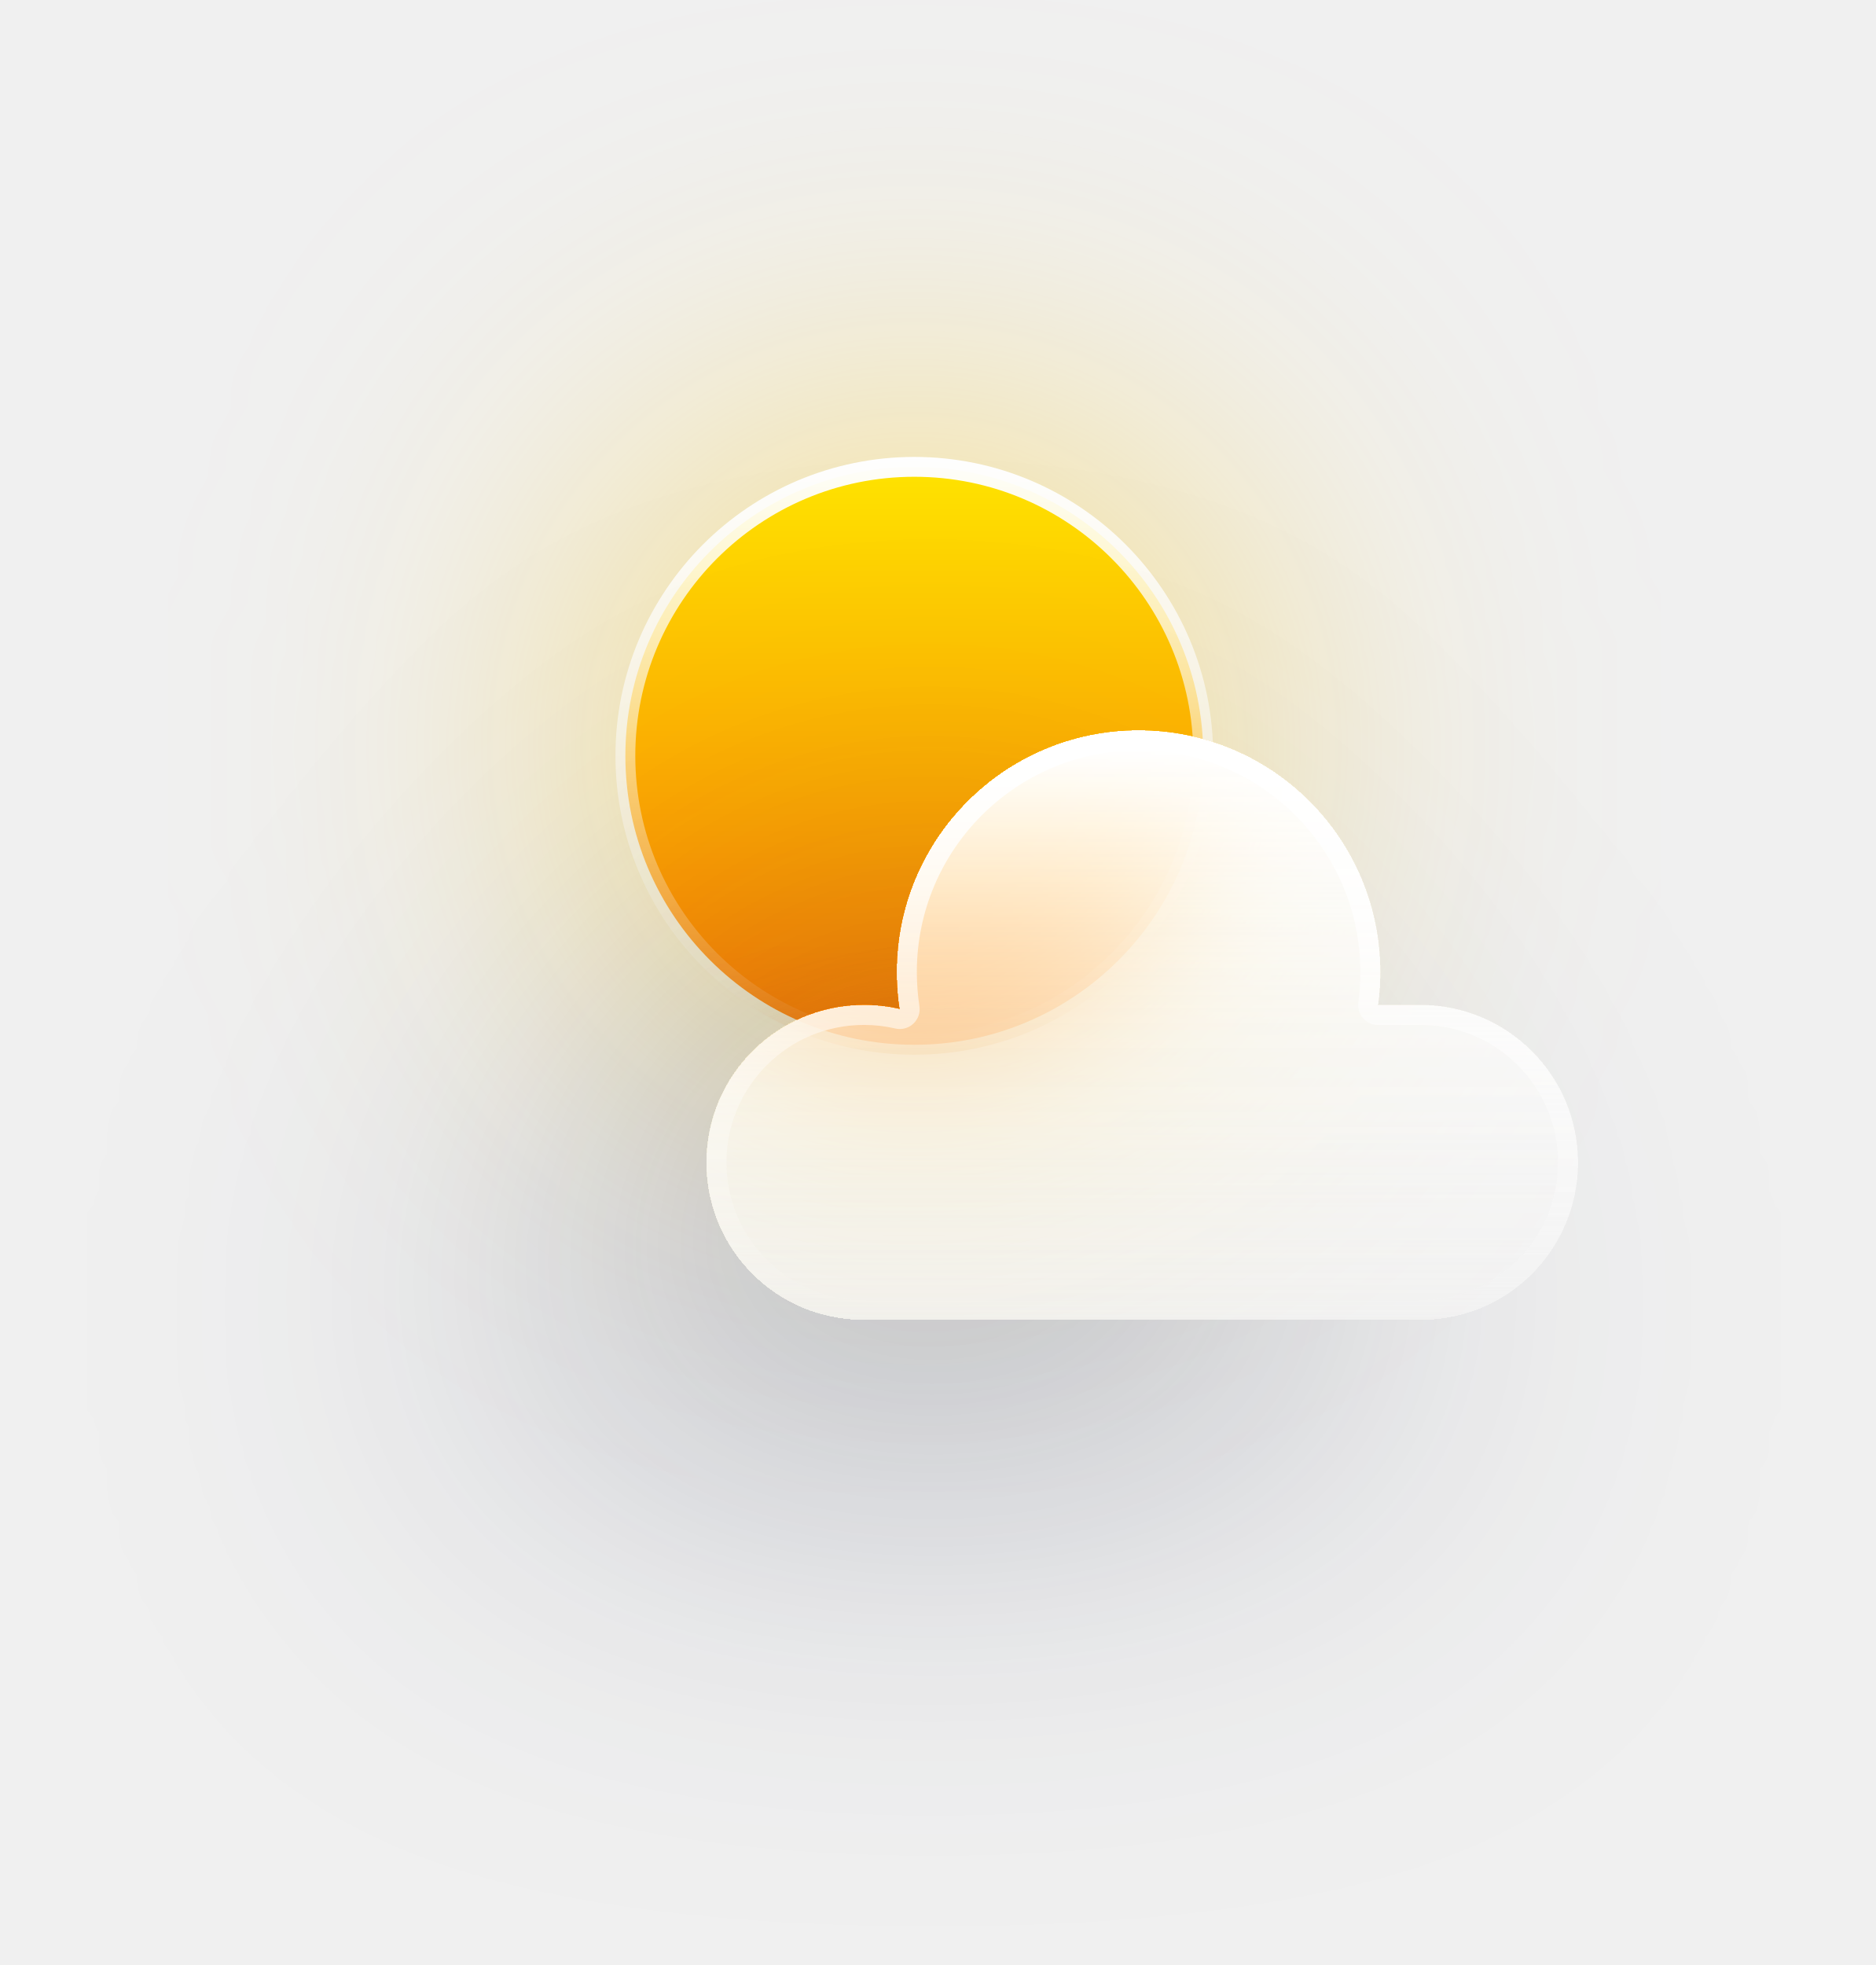
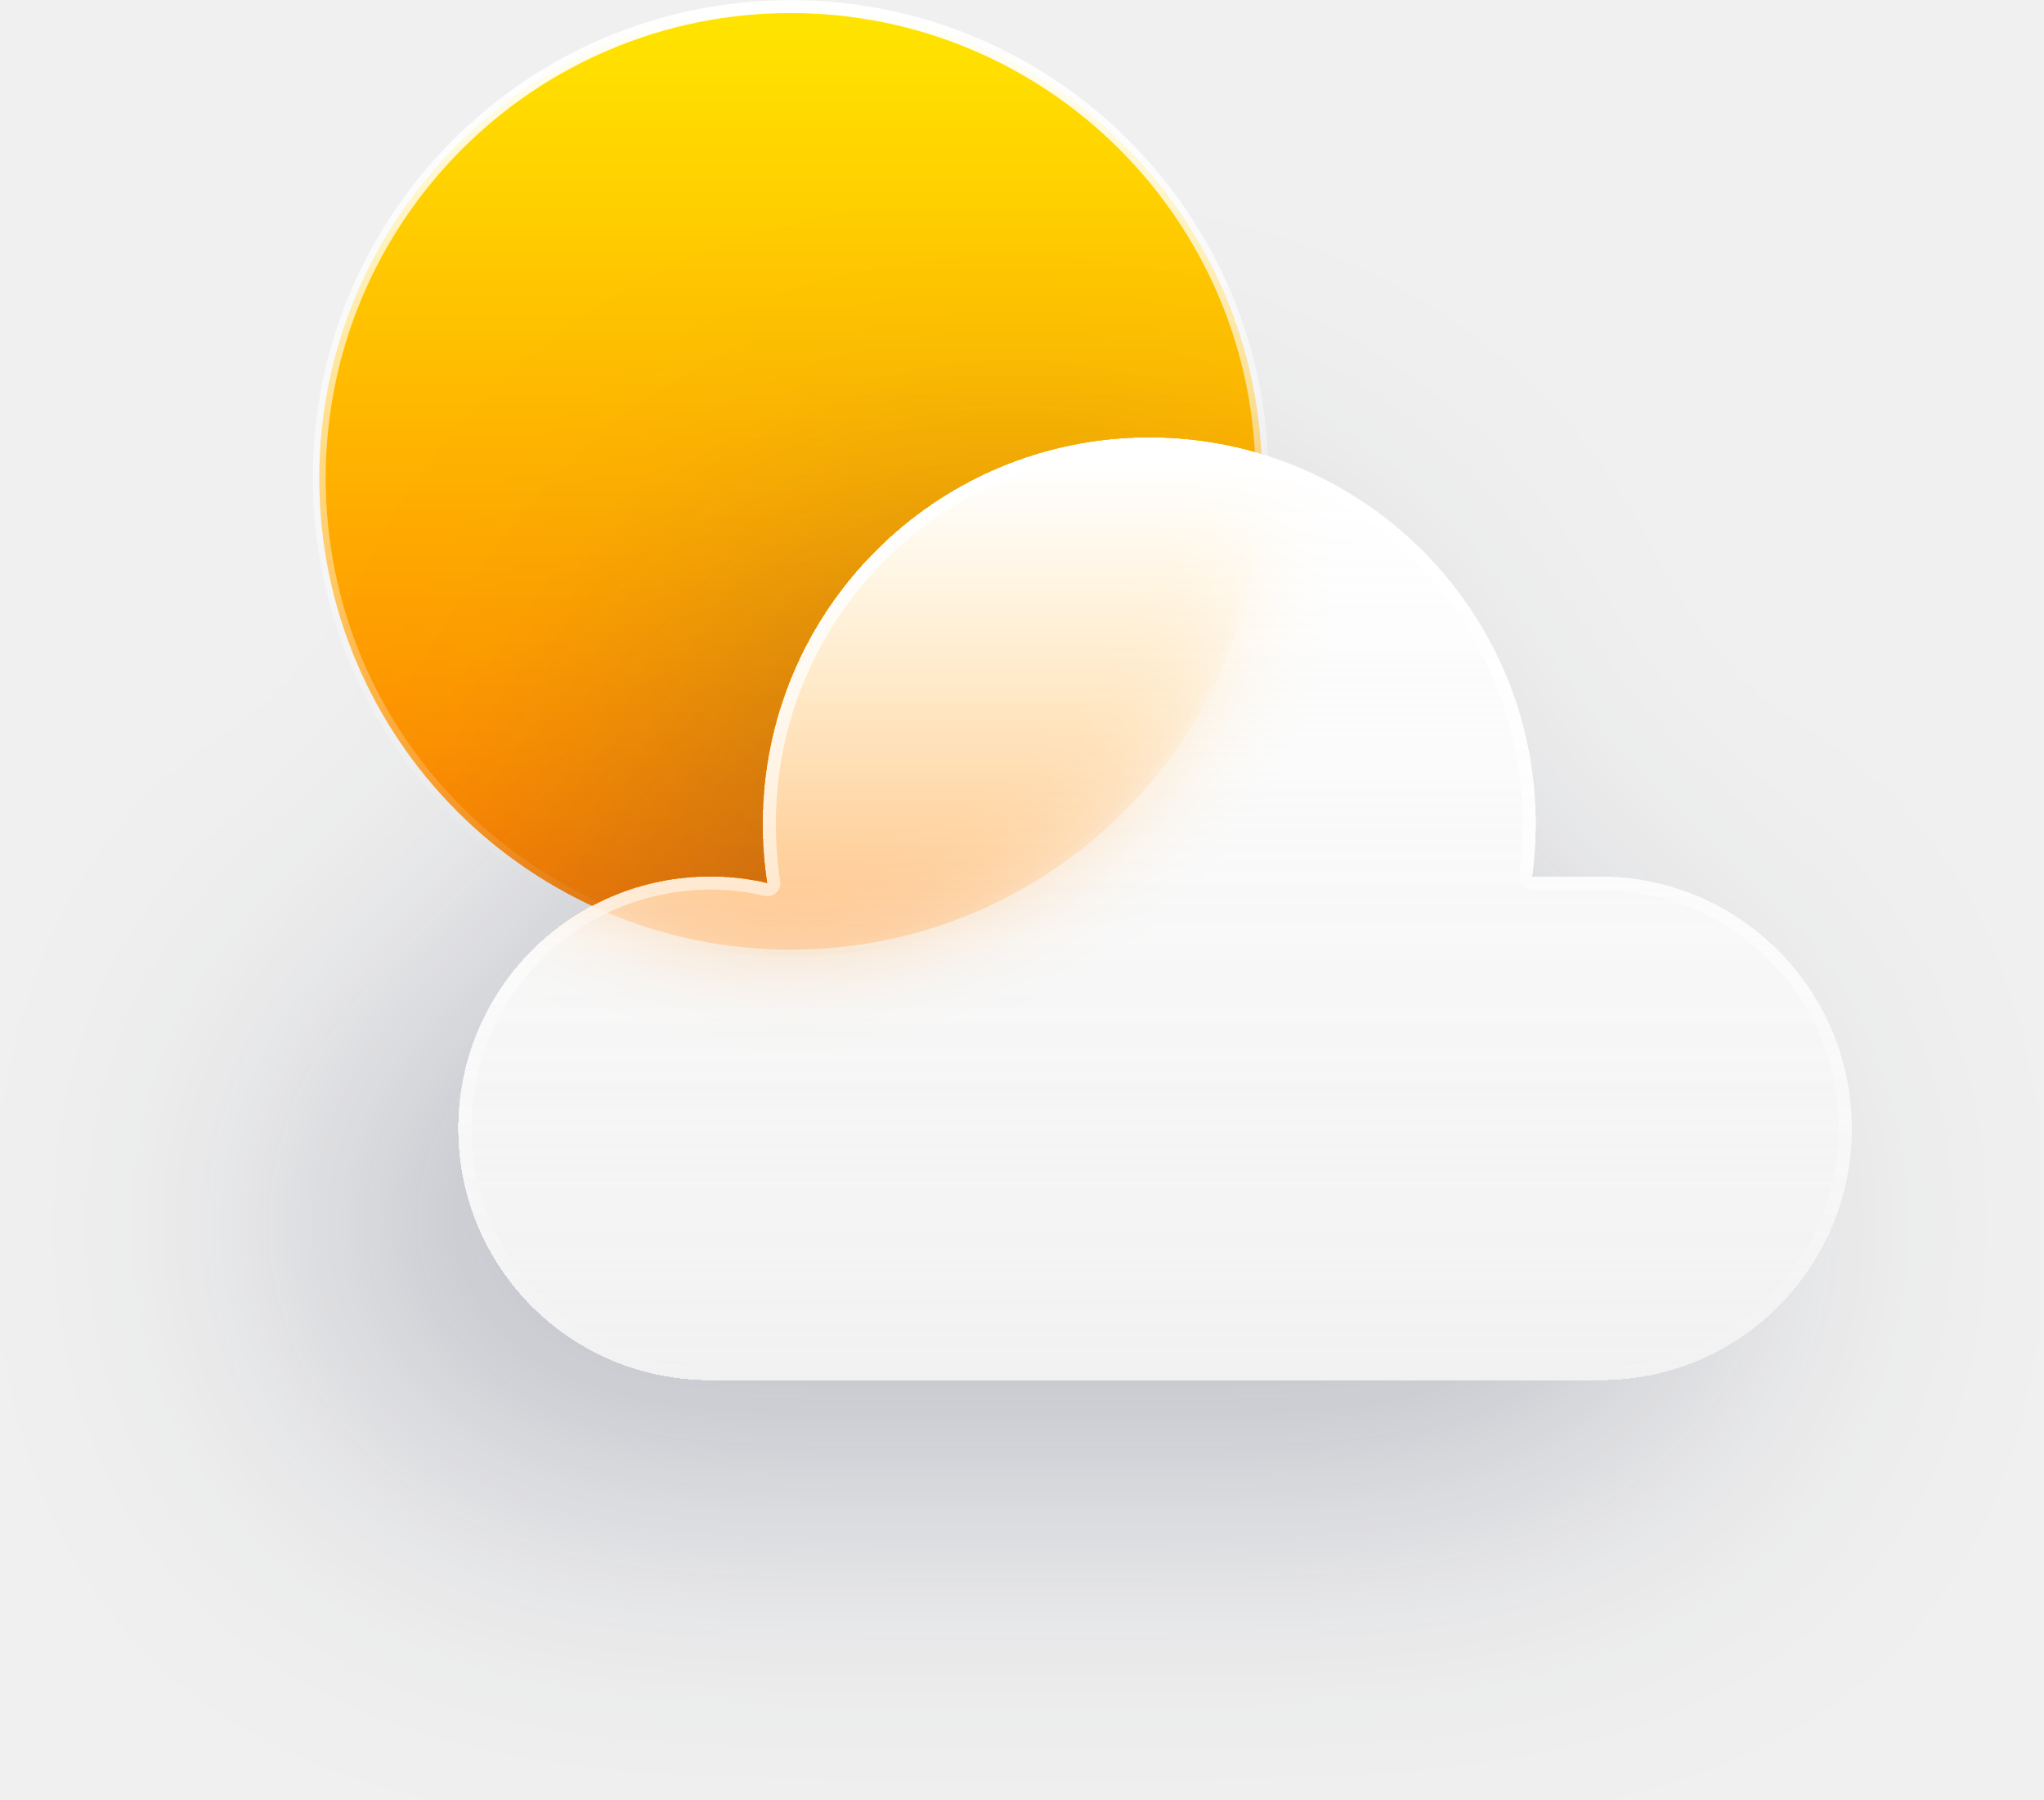
- <svg xmlns="http://www.w3.org/2000/svg" width="189" height="198" viewBox="0 0 189 198" fill="none">
-   <g filter="url(#filter0_f_3_4)">
-     <circle cx="92.138" cy="75.138" r="31.138" fill="#FFC701" fill-opacity="0.5" />
-   </g>
-   <circle cx="92.138" cy="76.159" r="29.117" fill="url(#paint0_linear_3_4)" stroke="url(#paint1_linear_3_4)" stroke-width="2" />
-   <mask id="mask0_3_4" style="mask-type:alpha" maskUnits="userSpaceOnUse" x="62" y="63" width="61" height="44">
-     <path d="M122.255 76.159C122.255 92.792 108.771 106.276 92.138 106.276C75.505 106.276 62.021 92.792 62.021 76.159C62.021 59.526 73.208 63.397 89.841 63.397C106.474 63.397 122.255 59.526 122.255 76.159Z" fill="url(#paint2_linear_3_4)" />
+ <svg xmlns="http://www.w3.org/2000/svg" width="317" height="279" viewBox="0 0 317 279" fill="none">
+   <circle cx="122.621" cy="74.132" r="73.108" fill="url(#paint0_linear_2_658)" stroke="url(#paint1_linear_2_658)" stroke-width="2" />
+   <mask id="mask0_2_658" style="mask-type:alpha" maskUnits="userSpaceOnUse" x="48" y="41" width="149" height="108">
+     <path d="M196.729 74.132C196.729 115.061 163.549 148.241 122.621 148.241C81.692 148.241 48.512 115.061 48.512 74.132C48.512 33.204 76.039 42.731 116.968 42.731C157.897 42.731 196.729 33.204 196.729 74.132Z" fill="url(#paint2_linear_2_658)" />
  </mask>
-   <g mask="url(#mask0_3_4)">
-     <g filter="url(#filter1_f_3_4)">
-       <path fill-rule="evenodd" clip-rule="evenodd" d="M138.079 131.288C138.079 143.411 128.252 153.238 116.13 153.238C116.044 153.238 115.959 153.238 115.874 153.237V153.238H38.795L38.796 153.237C38.711 153.238 38.625 153.239 38.54 153.239C26.417 153.239 16.59 143.411 16.59 131.289C16.59 119.166 26.417 109.339 38.54 109.339C48.989 109.339 57.733 116.641 59.948 126.42L67.381 116.996L90.607 109.339H115.874V109.34C115.959 109.339 116.044 109.339 116.13 109.339C128.252 109.339 138.079 119.166 138.079 131.288Z" fill="#E18700" />
+   <g mask="url(#mask0_2_658)">
+     <g filter="url(#filter0_f_2_658)">
+       <path fill-rule="evenodd" clip-rule="evenodd" d="M235.667 209.788C235.667 239.618 211.485 263.799 181.656 263.799C181.446 263.799 181.237 263.798 181.028 263.796V263.799H-8.639L-8.637 263.796C-8.847 263.799 -9.057 263.8 -9.267 263.8C-39.097 263.8 -63.278 239.618 -63.278 209.789C-63.278 179.959 -39.097 155.778 -9.267 155.778C16.445 155.778 37.961 173.744 43.41 197.808L61.701 174.618L118.852 155.777H181.028V155.781C181.237 155.778 181.446 155.777 181.656 155.777C211.485 155.777 235.667 179.959 235.667 209.788Z" fill="#E18700" />
    </g>
  </g>
-   <g filter="url(#filter2_bd_3_4)">
-     <mask id="path-5-inside-1_3_4" fill="white">
-       <path fill-rule="evenodd" clip-rule="evenodd" d="M142.96 132.999C143.022 133 143.084 133 143.145 133C151.906 133 159.008 125.898 159.008 117.137C159.008 108.376 151.906 101.274 143.145 101.274C143.084 101.274 143.022 101.275 142.96 101.275V101.274H138.863C139.011 100.189 139.087 99.08 139.087 97.954C139.087 84.507 128.186 73.606 114.74 73.606C101.293 73.606 90.392 84.507 90.392 97.954C90.392 99.223 90.489 100.469 90.676 101.686C89.518 101.417 88.312 101.274 87.072 101.274C78.311 101.274 71.209 108.376 71.209 117.137C71.209 125.898 78.311 133 87.072 133C87.134 133 87.195 133 87.257 132.999L87.256 133H142.96V132.999Z" />
+   <g filter="url(#filter1_bd_2_658)">
+     <mask id="path-4-inside-1_2_658" fill="white">
+       <path fill-rule="evenodd" clip-rule="evenodd" d="M247.678 213.997C247.829 213.999 247.981 214 248.133 214C269.69 214 287.166 196.524 287.166 174.967C287.166 153.409 269.69 135.933 248.133 135.933C247.981 135.933 247.829 135.934 247.678 135.936V135.933H237.595C237.959 133.262 238.147 130.535 238.147 127.763C238.147 94.675 211.324 67.852 178.236 67.852C145.148 67.852 118.324 94.675 118.324 127.763C118.324 130.886 118.563 133.952 119.024 136.945C116.174 136.283 113.206 135.933 110.155 135.933C88.597 135.933 71.122 153.409 71.122 174.967C71.122 196.524 88.597 214 110.155 214C110.307 214 110.459 213.999 110.61 213.997L110.608 214H247.678V213.997Z" />
    </mask>
-     <path fill-rule="evenodd" clip-rule="evenodd" d="M142.96 132.999C143.022 133 143.084 133 143.145 133C151.906 133 159.008 125.898 159.008 117.137C159.008 108.376 151.906 101.274 143.145 101.274C143.084 101.274 143.022 101.275 142.96 101.275V101.274H138.863C139.011 100.189 139.087 99.08 139.087 97.954C139.087 84.507 128.186 73.606 114.74 73.606C101.293 73.606 90.392 84.507 90.392 97.954C90.392 99.223 90.489 100.469 90.676 101.686C89.518 101.417 88.312 101.274 87.072 101.274C78.311 101.274 71.209 108.376 71.209 117.137C71.209 125.898 78.311 133 87.072 133C87.134 133 87.195 133 87.257 132.999L87.256 133H142.96V132.999Z" fill="url(#paint3_linear_3_4)" shape-rendering="crispEdges" />
-     <path d="M142.96 132.999L142.983 130.999C142.449 130.993 141.934 131.201 141.554 131.577C141.174 131.952 140.96 132.465 140.96 132.999H142.96ZM142.96 101.275H140.96C140.96 101.81 141.174 102.322 141.554 102.698C141.934 103.073 142.449 103.281 142.983 103.275L142.96 101.275ZM142.96 101.274H144.96C144.96 100.17 144.065 99.274 142.96 99.274V101.274ZM138.863 101.274L136.881 101.004C136.803 101.576 136.976 102.154 137.356 102.59C137.736 103.025 138.285 103.274 138.863 103.274V101.274ZM90.676 101.686L90.224 103.634C90.87 103.784 91.549 103.604 92.036 103.152C92.523 102.701 92.754 102.038 92.653 101.382L90.676 101.686ZM87.257 132.999L88.827 134.238C89.304 133.633 89.392 132.807 89.052 132.116C88.712 131.425 88.004 130.99 87.234 130.999L87.257 132.999ZM87.256 133L85.686 131.761C85.211 132.363 85.122 133.183 85.457 133.873C85.791 134.562 86.49 135 87.256 135V133ZM142.96 133V135C144.065 135 144.96 134.105 144.96 133H142.96ZM142.938 134.999C143.007 135 143.076 135 143.145 135V131C143.091 131 143.037 131 142.983 130.999L142.938 134.999ZM143.145 135C153.011 135 161.008 127.003 161.008 117.137H157.008C157.008 124.793 150.801 131 143.145 131V135ZM161.008 117.137C161.008 107.272 153.011 99.274 143.145 99.274V103.274C150.801 103.274 157.008 109.481 157.008 117.137H161.008ZM143.145 99.274C143.076 99.274 143.007 99.275 142.938 99.275L142.983 103.275C143.037 103.275 143.091 103.274 143.145 103.274V99.274ZM140.96 101.274V101.275H144.96V101.274H140.96ZM138.863 103.274H142.96V99.274H138.863V103.274ZM140.844 101.545C141.005 100.37 141.087 99.171 141.087 97.954H137.087C137.087 98.99 137.017 100.008 136.881 101.004L140.844 101.545ZM141.087 97.954C141.087 83.403 129.291 71.606 114.74 71.606V75.606C127.082 75.606 137.087 85.612 137.087 97.954H141.087ZM114.74 71.606C100.188 71.606 88.392 83.403 88.392 97.954H92.392C92.392 85.612 102.397 75.606 114.74 75.606V71.606ZM88.392 97.954C88.392 99.325 88.497 100.673 88.699 101.99L92.653 101.382C92.481 100.265 92.392 99.121 92.392 97.954H88.392ZM91.129 99.737C89.823 99.434 88.465 99.274 87.072 99.274V103.274C88.158 103.274 89.213 103.399 90.224 103.634L91.129 99.737ZM87.072 99.274C77.207 99.274 69.209 107.272 69.209 117.137H73.209C73.209 109.481 79.416 103.274 87.072 103.274V99.274ZM69.209 117.137C69.209 127.003 77.207 135 87.072 135V131C79.416 131 73.209 124.793 73.209 117.137H69.209ZM87.072 135C87.141 135 87.211 135 87.28 134.999L87.234 130.999C87.18 131 87.126 131 87.072 131V135ZM88.826 134.239L88.827 134.238L85.687 131.76L85.686 131.761L88.826 134.239ZM142.96 131H87.256V135H142.96V131ZM140.96 132.999V133H144.96V132.999H140.96Z" fill="url(#paint4_linear_3_4)" mask="url(#path-5-inside-1_3_4)" />
+     <path fill-rule="evenodd" clip-rule="evenodd" d="M247.678 213.997C247.829 213.999 247.981 214 248.133 214C269.69 214 287.166 196.524 287.166 174.967C287.166 153.409 269.69 135.933 248.133 135.933C247.981 135.933 247.829 135.934 247.678 135.936V135.933H237.595C237.959 133.262 238.147 130.535 238.147 127.763C238.147 94.675 211.324 67.852 178.236 67.852C145.148 67.852 118.324 94.675 118.324 127.763C118.324 130.886 118.563 133.952 119.024 136.945C116.174 136.283 113.206 135.933 110.155 135.933C88.597 135.933 71.122 153.409 71.122 174.967C71.122 196.524 88.597 214 110.155 214C110.307 214 110.459 213.999 110.61 213.997L110.608 214H247.678V213.997Z" fill="url(#paint3_linear_2_658)" shape-rendering="crispEdges" />
+     <path d="M247.678 213.997L247.701 211.998C247.166 211.991 246.652 212.199 246.272 212.575C245.892 212.951 245.678 213.463 245.678 213.997H247.678ZM247.678 135.936H245.678C245.678 136.47 245.892 136.983 246.272 137.358C246.652 137.734 247.167 137.942 247.701 137.936L247.678 135.936ZM247.678 135.933H249.678C249.678 134.829 248.783 133.933 247.678 133.933V135.933ZM237.595 135.933L235.613 135.663C235.535 136.236 235.708 136.814 236.088 137.249C236.468 137.684 237.017 137.933 237.595 137.933V135.933ZM119.024 136.945L118.571 138.894C119.218 139.044 119.897 138.863 120.383 138.412C120.87 137.961 121.101 137.297 121 136.641L119.024 136.945ZM110.61 213.997L112.18 215.237C112.657 214.632 112.745 213.807 112.405 213.115C112.065 212.424 111.358 211.989 110.587 211.998L110.61 213.997ZM110.608 214L109.038 212.76C108.563 213.362 108.474 214.182 108.808 214.872C109.142 215.562 109.841 216 110.608 216V214ZM247.678 214V216C248.783 216 249.678 215.105 249.678 214H247.678ZM247.655 215.997C247.814 215.999 247.973 216 248.133 216V212C247.989 212 247.845 211.999 247.701 211.998L247.655 215.997ZM248.133 216C270.795 216 289.166 197.629 289.166 174.967H285.166C285.166 195.42 268.586 212 248.133 212V216ZM289.166 174.967C289.166 152.305 270.795 133.933 248.133 133.933V137.933C268.586 137.933 285.166 154.514 285.166 174.967H289.166ZM248.133 133.933C247.974 133.933 247.814 133.934 247.655 133.936L247.701 137.936C247.845 137.934 247.989 137.933 248.133 137.933V133.933ZM245.678 135.933V135.936H249.678V135.933H245.678ZM237.595 137.933H247.678V133.933H237.595V137.933ZM239.577 136.204C239.953 133.443 240.147 130.625 240.147 127.763H236.147C236.147 130.444 235.965 133.081 235.613 135.663L239.577 136.204ZM240.147 127.763C240.147 93.571 212.429 65.852 178.236 65.852V69.852C210.22 69.852 236.147 95.78 236.147 127.763H240.147ZM178.236 65.852C144.043 65.852 116.324 93.571 116.324 127.763H120.324C120.324 95.78 146.252 69.852 178.236 69.852V65.852ZM116.324 127.763C116.324 130.988 116.571 134.156 117.047 137.249L121 136.641C120.555 133.748 120.324 130.783 120.324 127.763H116.324ZM119.476 134.997C116.48 134.301 113.359 133.933 110.155 133.933V137.933C113.052 137.933 115.869 138.266 118.571 138.894L119.476 134.997ZM110.155 133.933C87.493 133.933 69.122 152.305 69.122 174.967H73.122C73.122 154.514 89.702 137.933 110.155 137.933V133.933ZM69.122 174.967C69.122 197.629 87.493 216 110.155 216V212C89.702 212 73.122 195.42 73.122 174.967H69.122ZM110.155 216C110.314 216 110.474 215.999 110.633 215.997L110.587 211.998C110.443 211.999 110.299 212 110.155 212V216ZM112.178 215.24L112.18 215.237L109.04 212.758L109.038 212.76L112.178 215.24ZM247.678 212H110.608V216H247.678V212ZM245.678 213.997V214H249.678V213.997H245.678Z" fill="url(#paint4_linear_2_658)" mask="url(#path-4-inside-1_2_658)" />
  </g>
  <defs>
-     <filter id="filter0_f_3_4" x="17" y="0" width="150.276" height="150.276" filterUnits="userSpaceOnUse" color-interpolation-filters="sRGB">
+     <filter id="filter0_f_2_658" x="-77.278" y="141.777" width="326.945" height="136.023" filterUnits="userSpaceOnUse" color-interpolation-filters="sRGB">
      <feFlood flood-opacity="0" result="BackgroundImageFix" />
      <feBlend mode="normal" in="SourceGraphic" in2="BackgroundImageFix" result="shape" />
-       <feGaussianBlur stdDeviation="22" result="effect1_foregroundBlur_3_4" />
+       <feGaussianBlur stdDeviation="7" result="effect1_foregroundBlur_2_658" />
    </filter>
-     <filter id="filter1_f_3_4" x="2.59" y="95.339" width="149.489" height="71.9" filterUnits="userSpaceOnUse" color-interpolation-filters="sRGB">
-       <feFlood flood-opacity="0" result="BackgroundImageFix" />
-       <feBlend mode="normal" in="SourceGraphic" in2="BackgroundImageFix" result="shape" />
-       <feGaussianBlur stdDeviation="7" result="effect1_foregroundBlur_3_4" />
-     </filter>
-     <filter id="filter2_bd_3_4" x="0.209" y="38.606" width="187.799" height="159.394" filterUnits="userSpaceOnUse" color-interpolation-filters="sRGB">
+     <filter id="filter1_bd_2_658" x="0.122" y="32.852" width="316.044" height="246.148" filterUnits="userSpaceOnUse" color-interpolation-filters="sRGB">
      <feFlood flood-opacity="0" result="BackgroundImageFix" />
      <feGaussianBlur in="BackgroundImage" stdDeviation="7" />
-       <feComposite in2="SourceAlpha" operator="in" result="effect1_backgroundBlur_3_4" />
+       <feComposite in2="SourceAlpha" operator="in" result="effect1_backgroundBlur_2_658" />
      <feColorMatrix in="SourceAlpha" type="matrix" values="0 0 0 0 0 0 0 0 0 0 0 0 0 0 0 0 0 0 127 0" result="hardAlpha" />
      <feOffset dx="-21" dy="15" />
      <feGaussianBlur stdDeviation="25" />
      <feComposite in2="hardAlpha" operator="out" />
      <feColorMatrix type="matrix" values="0 0 0 0 0.113 0 0 0 0 0.149 0 0 0 0 0.275 0 0 0 0.25 0" />
-       <feBlend mode="normal" in2="effect1_backgroundBlur_3_4" result="effect2_dropShadow_3_4" />
-       <feBlend mode="normal" in="SourceGraphic" in2="effect2_dropShadow_3_4" result="shape" />
+       <feBlend mode="normal" in2="effect1_backgroundBlur_2_658" result="effect2_dropShadow_2_658" />
+       <feBlend mode="normal" in="SourceGraphic" in2="effect2_dropShadow_2_658" result="shape" />
    </filter>
-     <linearGradient id="paint0_linear_3_4" x1="92.138" y1="46.042" x2="92.138" y2="106.276" gradientUnits="userSpaceOnUse">
+     <linearGradient id="paint0_linear_2_658" x1="122.621" y1="0.024" x2="122.621" y2="148.241" gradientUnits="userSpaceOnUse">
      <stop stop-color="#FFE600" />
      <stop offset="1" stop-color="#FF7A00" />
    </linearGradient>
-     <linearGradient id="paint1_linear_3_4" x1="92.138" y1="46.042" x2="92.138" y2="106.276" gradientUnits="userSpaceOnUse">
+     <linearGradient id="paint1_linear_2_658" x1="122.621" y1="0.024" x2="122.621" y2="148.241" gradientUnits="userSpaceOnUse">
      <stop stop-color="white" />
      <stop offset="1" stop-color="white" stop-opacity="0" />
    </linearGradient>
-     <linearGradient id="paint2_linear_3_4" x1="92.138" y1="46.042" x2="92.138" y2="106.276" gradientUnits="userSpaceOnUse">
+     <linearGradient id="paint2_linear_2_658" x1="122.621" y1="0.024" x2="122.621" y2="148.241" gradientUnits="userSpaceOnUse">
      <stop stop-color="#FFD600" />
      <stop offset="1" stop-color="#FF7A00" />
    </linearGradient>
-     <linearGradient id="paint3_linear_3_4" x1="119.192" y1="75.393" x2="119.192" y2="139.711" gradientUnits="userSpaceOnUse">
+     <linearGradient id="paint3_linear_2_658" x1="189.192" y1="72.248" x2="189.192" y2="230.514" gradientUnits="userSpaceOnUse">
      <stop stop-color="white" />
      <stop offset="1" stop-color="white" stop-opacity="0" />
    </linearGradient>
-     <linearGradient id="paint4_linear_3_4" x1="115.109" y1="73.606" x2="115.109" y2="133" gradientUnits="userSpaceOnUse">
+     <linearGradient id="paint4_linear_2_658" x1="179.144" y1="67.852" x2="179.144" y2="214" gradientUnits="userSpaceOnUse">
      <stop stop-color="white" />
      <stop offset="1" stop-color="white" stop-opacity="0" />
    </linearGradient>
  </defs>
</svg>
